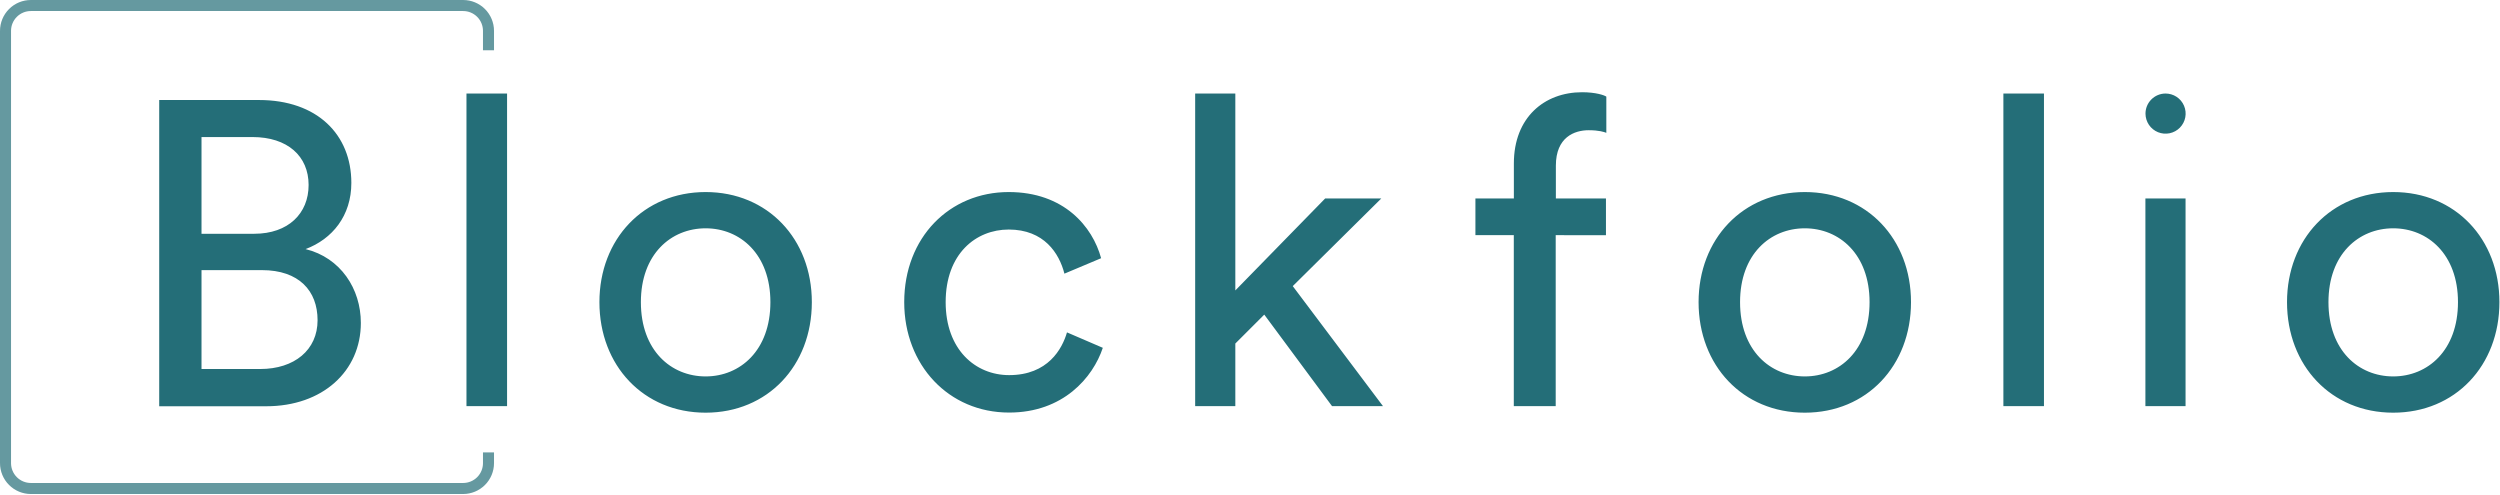
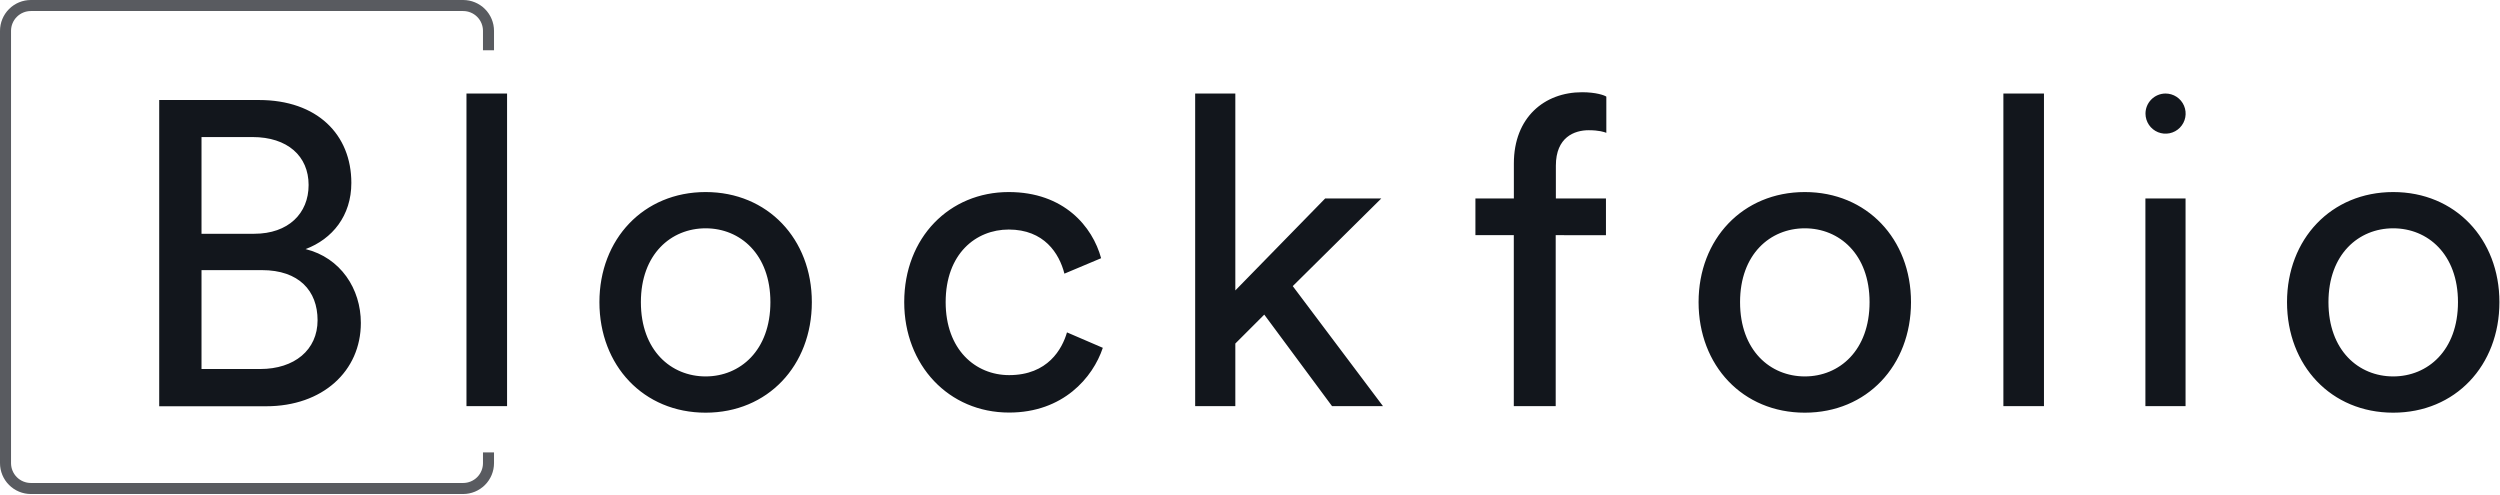
- <svg xmlns="http://www.w3.org/2000/svg" width="167" height="33" viewBox="0 0 167 33" fill="#246E78">
-   <path fill-rule="evenodd" clip-rule="evenodd" d="M103.921 15.709V27.131H101.122V15.709H98.558V13.259H101.126V10.921C101.126 7.835 103.174 6.161 105.683 6.161C106.606 6.161 107.182 6.363 107.303 6.456V8.873C107.156 8.816 106.813 8.699 106.125 8.699C105.173 8.699 103.932 9.161 103.932 11.066V13.259H107.278V15.71L103.921 15.709ZM31.16 27.131V6.248H33.872V27.131H31.16ZM17.297 6.681C21.192 6.681 23.47 8.988 23.47 12.219C23.47 14.411 22.201 15.968 20.413 16.639C22.75 17.216 24.105 19.29 24.105 21.571C24.105 24.802 21.537 27.138 17.788 27.138H10.635V6.681H17.297ZM16.98 15.616C19.259 15.616 20.615 14.261 20.615 12.357C20.615 10.425 19.202 9.155 16.866 9.155H13.461V15.616H16.98ZM17.384 24.65C19.663 24.65 21.214 23.38 21.214 21.391C21.214 19.429 19.974 18.044 17.494 18.044H13.461V24.65H17.384ZM47.136 27.567C51.285 27.567 54.231 24.423 54.231 20.183C54.231 15.968 51.285 12.829 47.136 12.829C42.987 12.829 40.041 15.973 40.041 20.183C40.041 24.419 42.987 27.567 47.136 27.567ZM47.136 15.251C49.444 15.251 51.463 16.982 51.463 20.183C51.463 23.41 49.443 25.145 47.136 25.145C44.829 25.145 42.811 23.414 42.811 20.183C42.811 16.977 44.828 15.251 47.136 15.251ZM63.17 20.183C63.17 23.356 65.16 25.058 67.41 25.058C70.006 25.058 70.957 23.299 71.274 22.203L73.668 23.234C73.005 25.223 71.016 27.559 67.41 27.559C63.372 27.562 60.402 24.391 60.402 20.183C60.402 15.858 63.431 12.829 67.382 12.829C71.074 12.829 72.98 15.136 73.555 17.248L71.103 18.28C70.757 16.924 69.748 15.333 67.382 15.333C65.19 15.333 63.17 16.949 63.17 20.183ZM92.384 27.131L86.356 19.112L92.269 13.259H88.52L82.52 19.401V6.248H79.837V27.131H82.52V22.948L84.453 21.016L88.981 27.131H92.384ZM120.56 27.567C124.709 27.567 127.655 24.423 127.655 20.183C127.655 15.968 124.709 12.829 120.56 12.829C116.411 12.829 113.465 15.973 113.465 20.183C113.465 24.419 116.411 27.567 120.56 27.567ZM120.56 15.251C122.867 15.251 124.887 16.982 124.887 20.183C124.887 23.41 122.87 25.145 120.563 25.145C118.256 25.145 116.236 23.414 116.236 20.183C116.236 16.977 118.253 15.251 120.56 15.251ZM133.826 27.131V6.248H136.537V27.131H133.826ZM145.393 6.466C145.171 6.321 144.91 6.245 144.645 6.248C144.29 6.252 143.951 6.396 143.703 6.65C143.454 6.903 143.316 7.244 143.319 7.599C143.321 7.864 143.402 8.123 143.551 8.343C143.7 8.562 143.911 8.732 144.157 8.832C144.403 8.931 144.673 8.955 144.933 8.901C145.193 8.847 145.431 8.717 145.616 8.528C145.802 8.338 145.928 8.098 145.977 7.837C146.026 7.577 145.997 7.307 145.893 7.063C145.789 6.819 145.615 6.611 145.393 6.466ZM145.995 13.257H143.313V27.131H145.995V13.257ZM159.866 27.567C164.015 27.567 166.961 24.423 166.961 20.183C166.961 15.968 164.016 12.829 159.868 12.829C155.719 12.829 152.773 15.973 152.773 20.183C152.773 24.419 155.718 27.567 159.866 27.567ZM159.866 15.251C162.175 15.251 164.193 16.982 164.193 20.183C164.193 23.41 162.173 25.145 159.866 25.145C157.559 25.145 155.541 23.414 155.541 20.183C155.541 16.982 157.558 15.251 159.866 15.251Z" fill="#246E78" />
-   <path opacity="0.7" d="M30.938 33H2.062C1.515 33 0.991 32.783 0.604 32.396C0.217 32.009 0 31.485 0 30.938L0 2.062C0 1.515 0.217 0.991 0.604 0.604C0.991 0.217 1.515 0 2.062 0L30.938 0C31.485 0 32.009 0.217 32.396 0.604C32.783 0.991 33 1.515 33 2.062V3.359H32.263V2.062C32.263 1.711 32.124 1.374 31.875 1.125C31.626 0.876 31.289 0.737 30.938 0.737H2.062C1.711 0.737 1.374 0.876 1.125 1.125C0.876 1.374 0.737 1.711 0.737 2.062V30.938C0.737 31.289 0.876 31.626 1.125 31.875C1.374 32.124 1.711 32.263 2.062 32.263H30.938C31.289 32.263 31.626 32.124 31.875 31.875C32.124 31.626 32.263 31.289 32.263 30.938V30.219H33V30.938C33 31.485 32.783 32.009 32.396 32.396C32.009 32.783 31.485 33 30.938 33Z" fill="#246E78" />
+ <svg xmlns="http://www.w3.org/2000/svg" width="167" height="33" viewBox="0 0 167 33" fill="none">
+   <path fill-rule="evenodd" clip-rule="evenodd" d="M103.921 15.709V27.131H101.122V15.709H98.558V13.259H101.126V10.921C101.126 7.835 103.174 6.161 105.683 6.161C106.606 6.161 107.182 6.363 107.303 6.456V8.873C107.156 8.816 106.813 8.699 106.125 8.699C105.173 8.699 103.932 9.161 103.932 11.066V13.259H107.278V15.71L103.921 15.709ZM31.16 27.131V6.248H33.872V27.131H31.16ZM17.297 6.681C21.192 6.681 23.47 8.988 23.47 12.219C23.47 14.411 22.201 15.968 20.413 16.639C22.75 17.216 24.105 19.29 24.105 21.571C24.105 24.802 21.537 27.138 17.788 27.138H10.635V6.681H17.297ZM16.98 15.616C19.259 15.616 20.615 14.261 20.615 12.357C20.615 10.425 19.202 9.155 16.866 9.155H13.461V15.616H16.98ZM17.384 24.65C19.663 24.65 21.214 23.38 21.214 21.391C21.214 19.429 19.974 18.044 17.494 18.044H13.461V24.65H17.384ZM47.136 27.567C51.285 27.567 54.231 24.423 54.231 20.183C54.231 15.968 51.285 12.829 47.136 12.829C42.987 12.829 40.041 15.973 40.041 20.183C40.041 24.419 42.987 27.567 47.136 27.567ZM47.136 15.251C49.444 15.251 51.463 16.982 51.463 20.183C51.463 23.41 49.443 25.145 47.136 25.145C44.829 25.145 42.811 23.414 42.811 20.183C42.811 16.977 44.828 15.251 47.136 15.251ZM63.17 20.183C63.17 23.356 65.16 25.058 67.41 25.058C70.006 25.058 70.957 23.299 71.274 22.203L73.668 23.234C73.005 25.223 71.016 27.559 67.41 27.559C63.372 27.562 60.402 24.391 60.402 20.183C60.402 15.858 63.431 12.829 67.382 12.829C71.074 12.829 72.98 15.136 73.555 17.248L71.103 18.28C70.757 16.924 69.748 15.333 67.382 15.333C65.19 15.333 63.17 16.949 63.17 20.183ZM92.384 27.131L86.356 19.112L92.269 13.259H88.52L82.52 19.401V6.248H79.837V27.131H82.52V22.948L84.453 21.016L88.981 27.131H92.384ZM120.56 27.567C124.709 27.567 127.655 24.423 127.655 20.183C127.655 15.968 124.709 12.829 120.56 12.829C116.411 12.829 113.465 15.973 113.465 20.183C113.465 24.419 116.411 27.567 120.56 27.567ZM120.56 15.251C122.867 15.251 124.887 16.982 124.887 20.183C124.887 23.41 122.87 25.145 120.563 25.145C118.256 25.145 116.236 23.414 116.236 20.183C116.236 16.977 118.253 15.251 120.56 15.251ZM133.826 27.131V6.248H136.537V27.131H133.826ZM145.393 6.466C145.171 6.321 144.91 6.245 144.645 6.248C144.29 6.252 143.951 6.396 143.703 6.65C143.454 6.903 143.316 7.244 143.319 7.599C143.321 7.864 143.402 8.123 143.551 8.343C143.7 8.562 143.911 8.732 144.157 8.832C144.403 8.931 144.673 8.955 144.933 8.901C145.193 8.847 145.431 8.717 145.616 8.528C145.802 8.338 145.928 8.098 145.977 7.837C146.026 7.577 145.997 7.307 145.893 7.063C145.789 6.819 145.615 6.611 145.393 6.466ZM145.995 13.257H143.313V27.131H145.995V13.257ZM159.866 27.567C164.015 27.567 166.961 24.423 166.961 20.183C166.961 15.968 164.016 12.829 159.868 12.829C155.719 12.829 152.773 15.973 152.773 20.183C152.773 24.419 155.718 27.567 159.866 27.567ZM159.866 15.251C162.175 15.251 164.193 16.982 164.193 20.183C164.193 23.41 162.173 25.145 159.866 25.145C157.559 25.145 155.541 23.414 155.541 20.183C155.541 16.982 157.558 15.251 159.866 15.251Z" fill="#12161c" />
+   <path opacity="0.7" d="M30.938 33H2.062C1.515 33 0.991 32.783 0.604 32.396C0.217 32.009 0 31.485 0 30.938L0 2.062C0 1.515 0.217 0.991 0.604 0.604C0.991 0.217 1.515 0 2.062 0L30.938 0C31.485 0 32.009 0.217 32.396 0.604C32.783 0.991 33 1.515 33 2.062V3.359H32.263V2.062C32.263 1.711 32.124 1.374 31.875 1.125C31.626 0.876 31.289 0.737 30.938 0.737H2.062C1.711 0.737 1.374 0.876 1.125 1.125C0.876 1.374 0.737 1.711 0.737 2.062V30.938C0.737 31.289 0.876 31.626 1.125 31.875C1.374 32.124 1.711 32.263 2.062 32.263H30.938C31.289 32.263 31.626 32.124 31.875 31.875C32.124 31.626 32.263 31.289 32.263 30.938V30.219H33V30.938C33 31.485 32.783 32.009 32.396 32.396C32.009 32.783 31.485 33 30.938 33Z" fill="#12161c" />
</svg>
